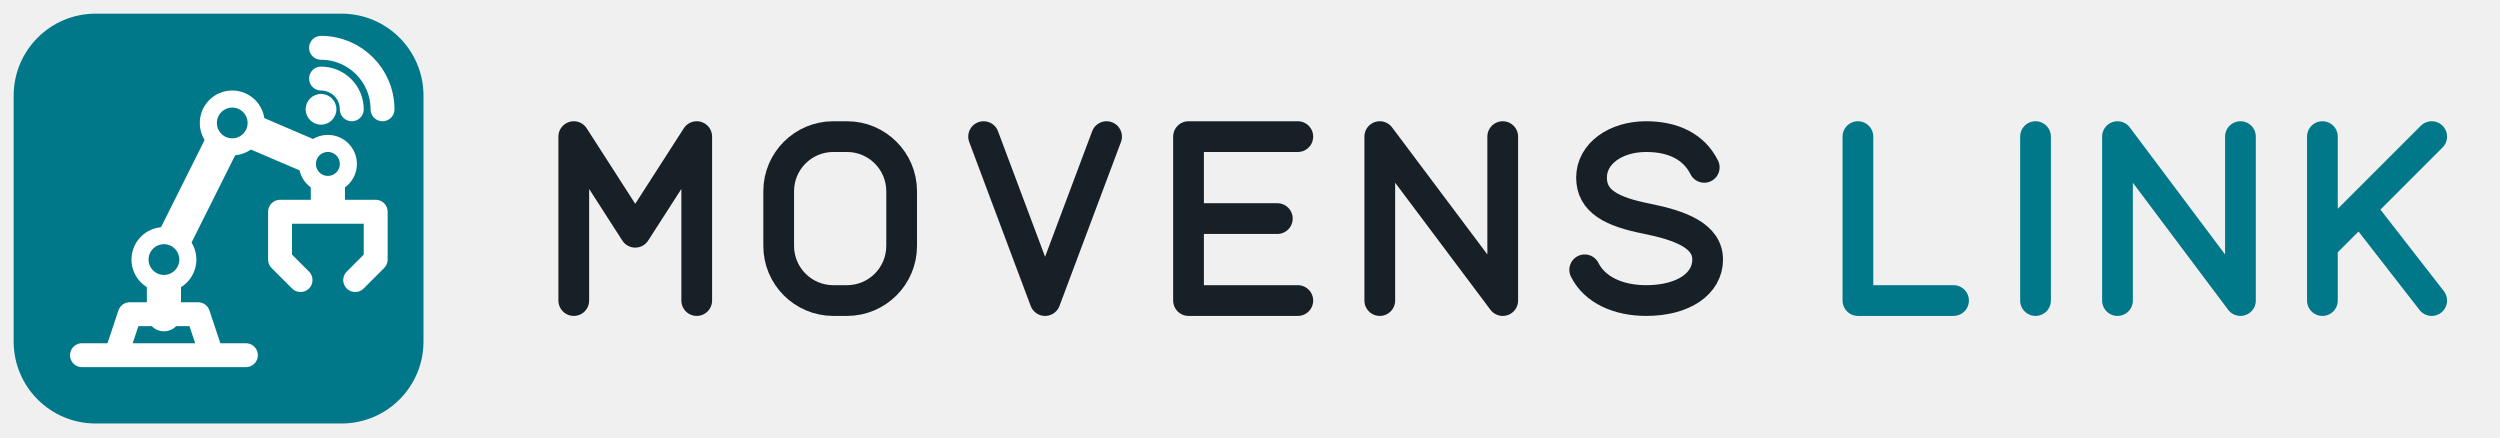
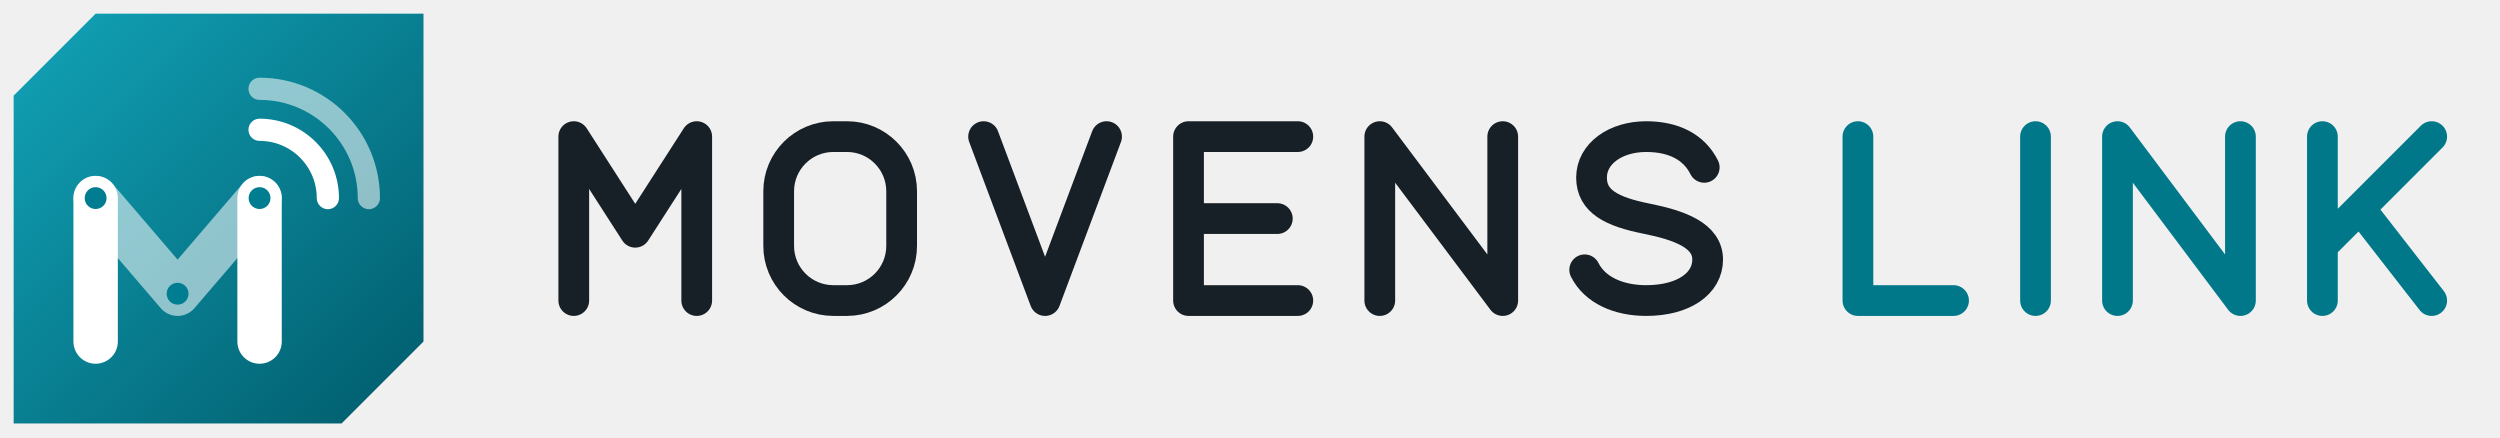
<svg xmlns="http://www.w3.org/2000/svg" viewBox="0 0 366 64" width="732" height="128">
-   <rect x="2" y="2" width="60" height="60" rx="12" fill="#00788a" />
+   <defs>
+     <linearGradient id="g" x1="0" y1="0" x2="1" y2="1">
+       <stop offset="0" stop-color="#12a3b8" />
+       <stop offset="1" stop-color="#005b6b" />
+     </linearGradient>
+   </defs>
+   <path d="M14 2H62V50L50 62H2V14Z" fill="url(#g)" />
  <g fill="none" stroke="#ffffff" stroke-linecap="round" stroke-linejoin="round">
-     <path d="M12 52H36M17 52L19 46H29L31 52" stroke-width="3.5" />
-     <path d="M24 46V38L34 18L48 24V30" stroke-width="5" />
-     <path d="M41 31H55M41 31V38L44 41M55 31V38L52 41" stroke-width="3.5" />
-     <path d="M47 11.5A4.5 4.5 0 0 1 51.5 16M47 7A9 9 0 0 1 56 16" stroke-width="3.5" />
+     <path d="M14 29L26 43L38 29" stroke-width="6.5" stroke-opacity=".55" />
+     <path d="M14 50V29M38 50V29" stroke-width="6.5" />
+     <path d="M38 19A10 10 0 0 1 48 29" stroke-width="3.25" />
+     <path d="M38 13A16 16 0 0 1 54 29" stroke-width="3.25" stroke-opacity=".55" />
  </g>
-   <circle cx="47" cy="16" r="2.25" fill="#ffffff" />
-   <g fill="#00788a" stroke="#ffffff" stroke-width="2.5">
-     <circle cx="24" cy="38" r="3.5" />
-     <circle cx="34" cy="18" r="3.5" />
-     <circle cx="48" cy="24" r="3" />
+   <g fill="#007d90">
+     <circle cx="14" cy="29" r="1.6" />
+     <circle cx="38" cy="29" r="1.6" />
+     <circle cx="26" cy="43" r="1.6" />
  </g>
  <g fill="none" stroke-width="4.5" stroke-linecap="round" stroke-linejoin="round">
    <g stroke="#172026">
      <path d="M84 44V20L93 34L102 20V44" />
      <rect x="114" y="20" width="18" height="24" rx="8" />
      <path d="M144 20L153 44L162 20" />
      <path d="M190 20H174V44H190M174 32H187" />
      <path d="M202 44V20L220 44V20" />
      <path d="M249.5 24.5C248 21.5 245 20 241 20C236.5 20 233 22.5 233 26C233 29.5 236 31 241 32C246 33 250 34.5 250 38C250 41.5 246.5 44 241 44C237 44 233.5 42.5 232 39.5" />
    </g>
    <g stroke="#00788a">
      <path d="M272 20V44H286" />
      <path d="M298 20V44" />
      <path d="M310 44V20L328 44V20" />
      <path d="M340 20V44M356 20L340 36M345.5 30.5L356 44" />
    </g>
  </g>
</svg>
